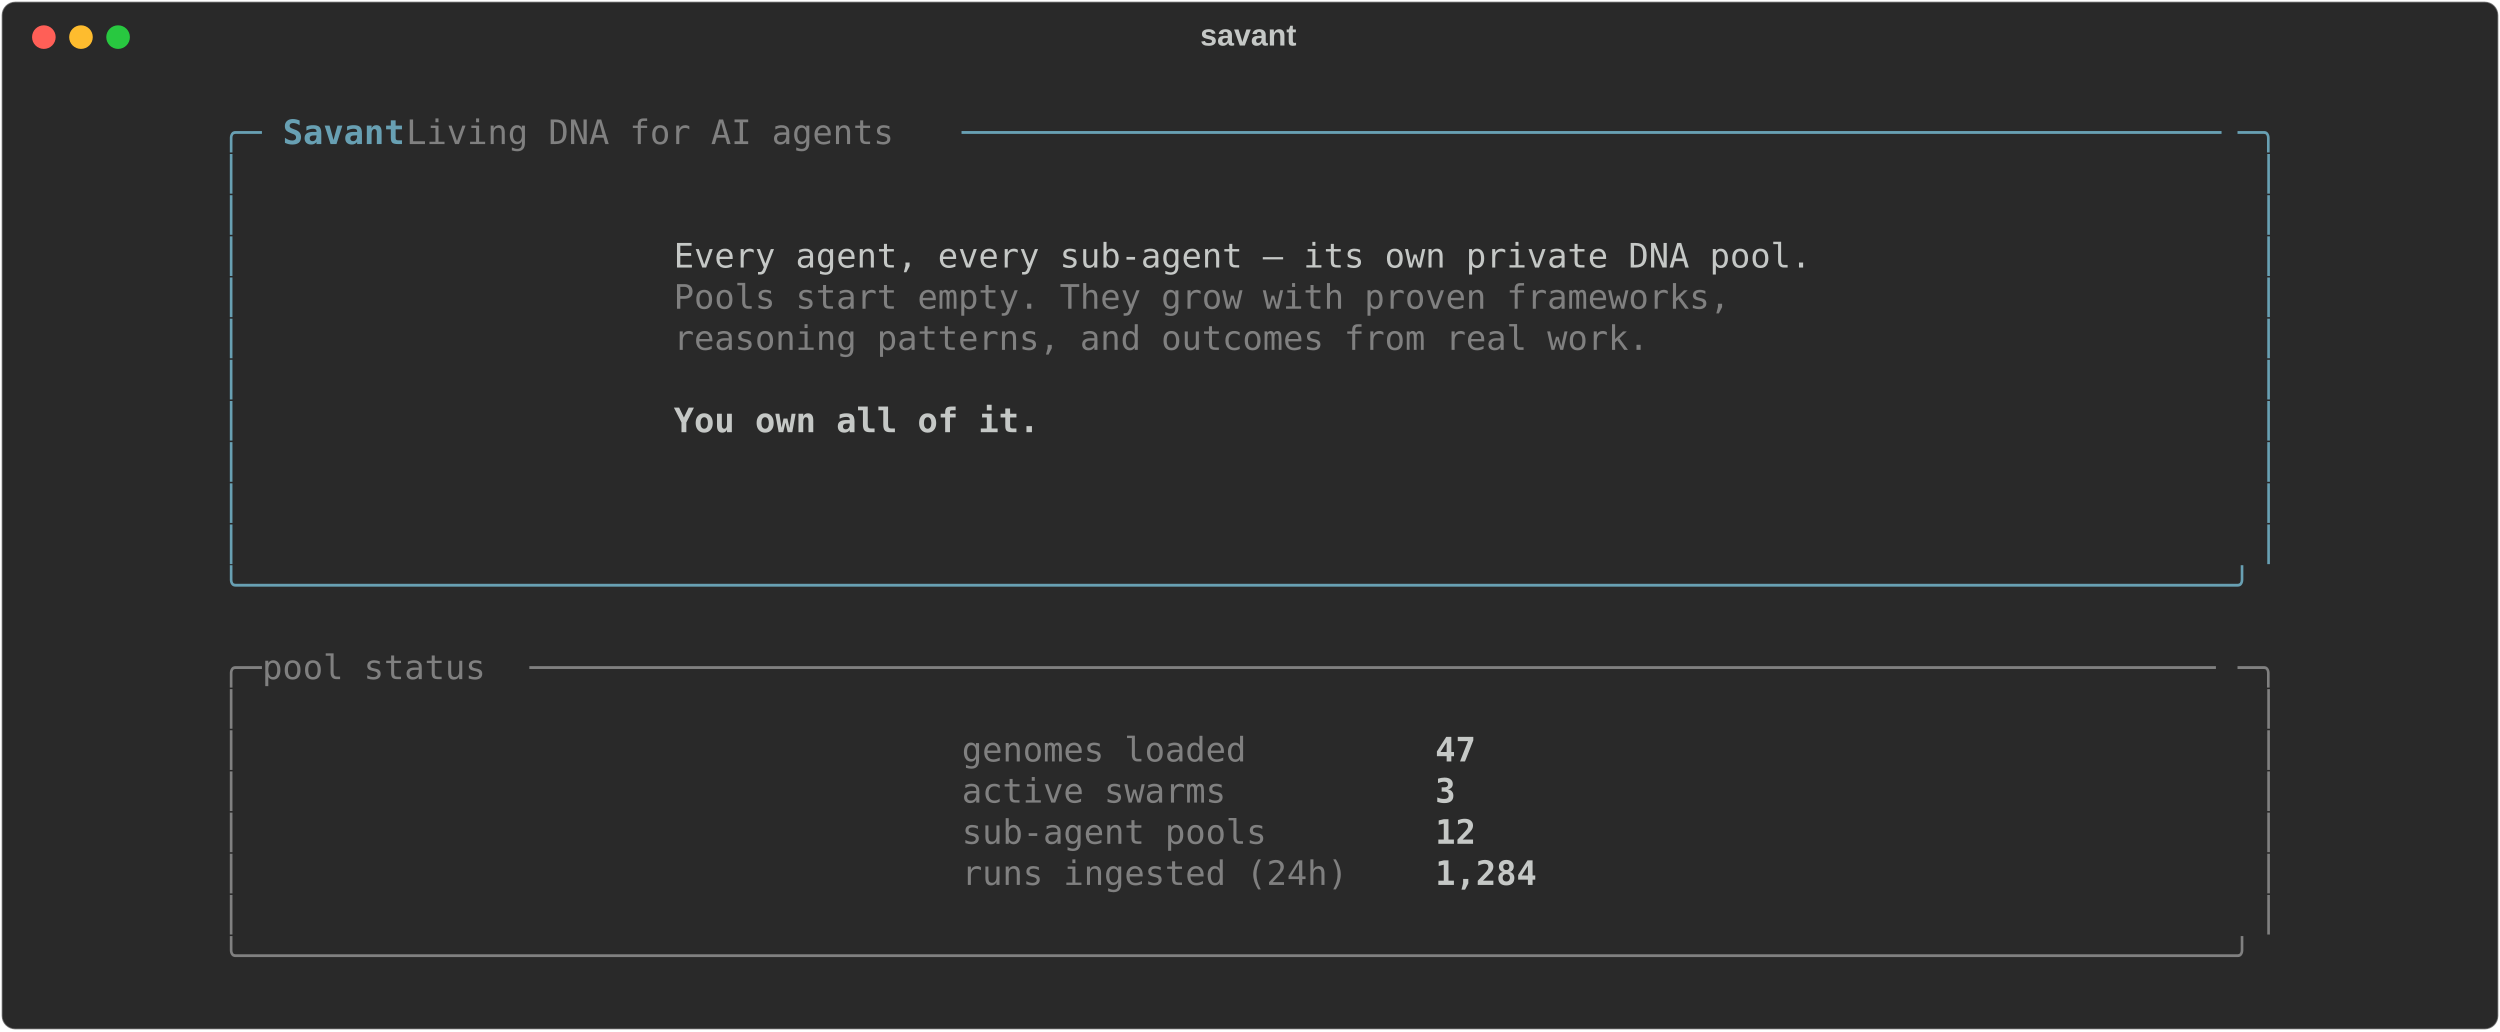
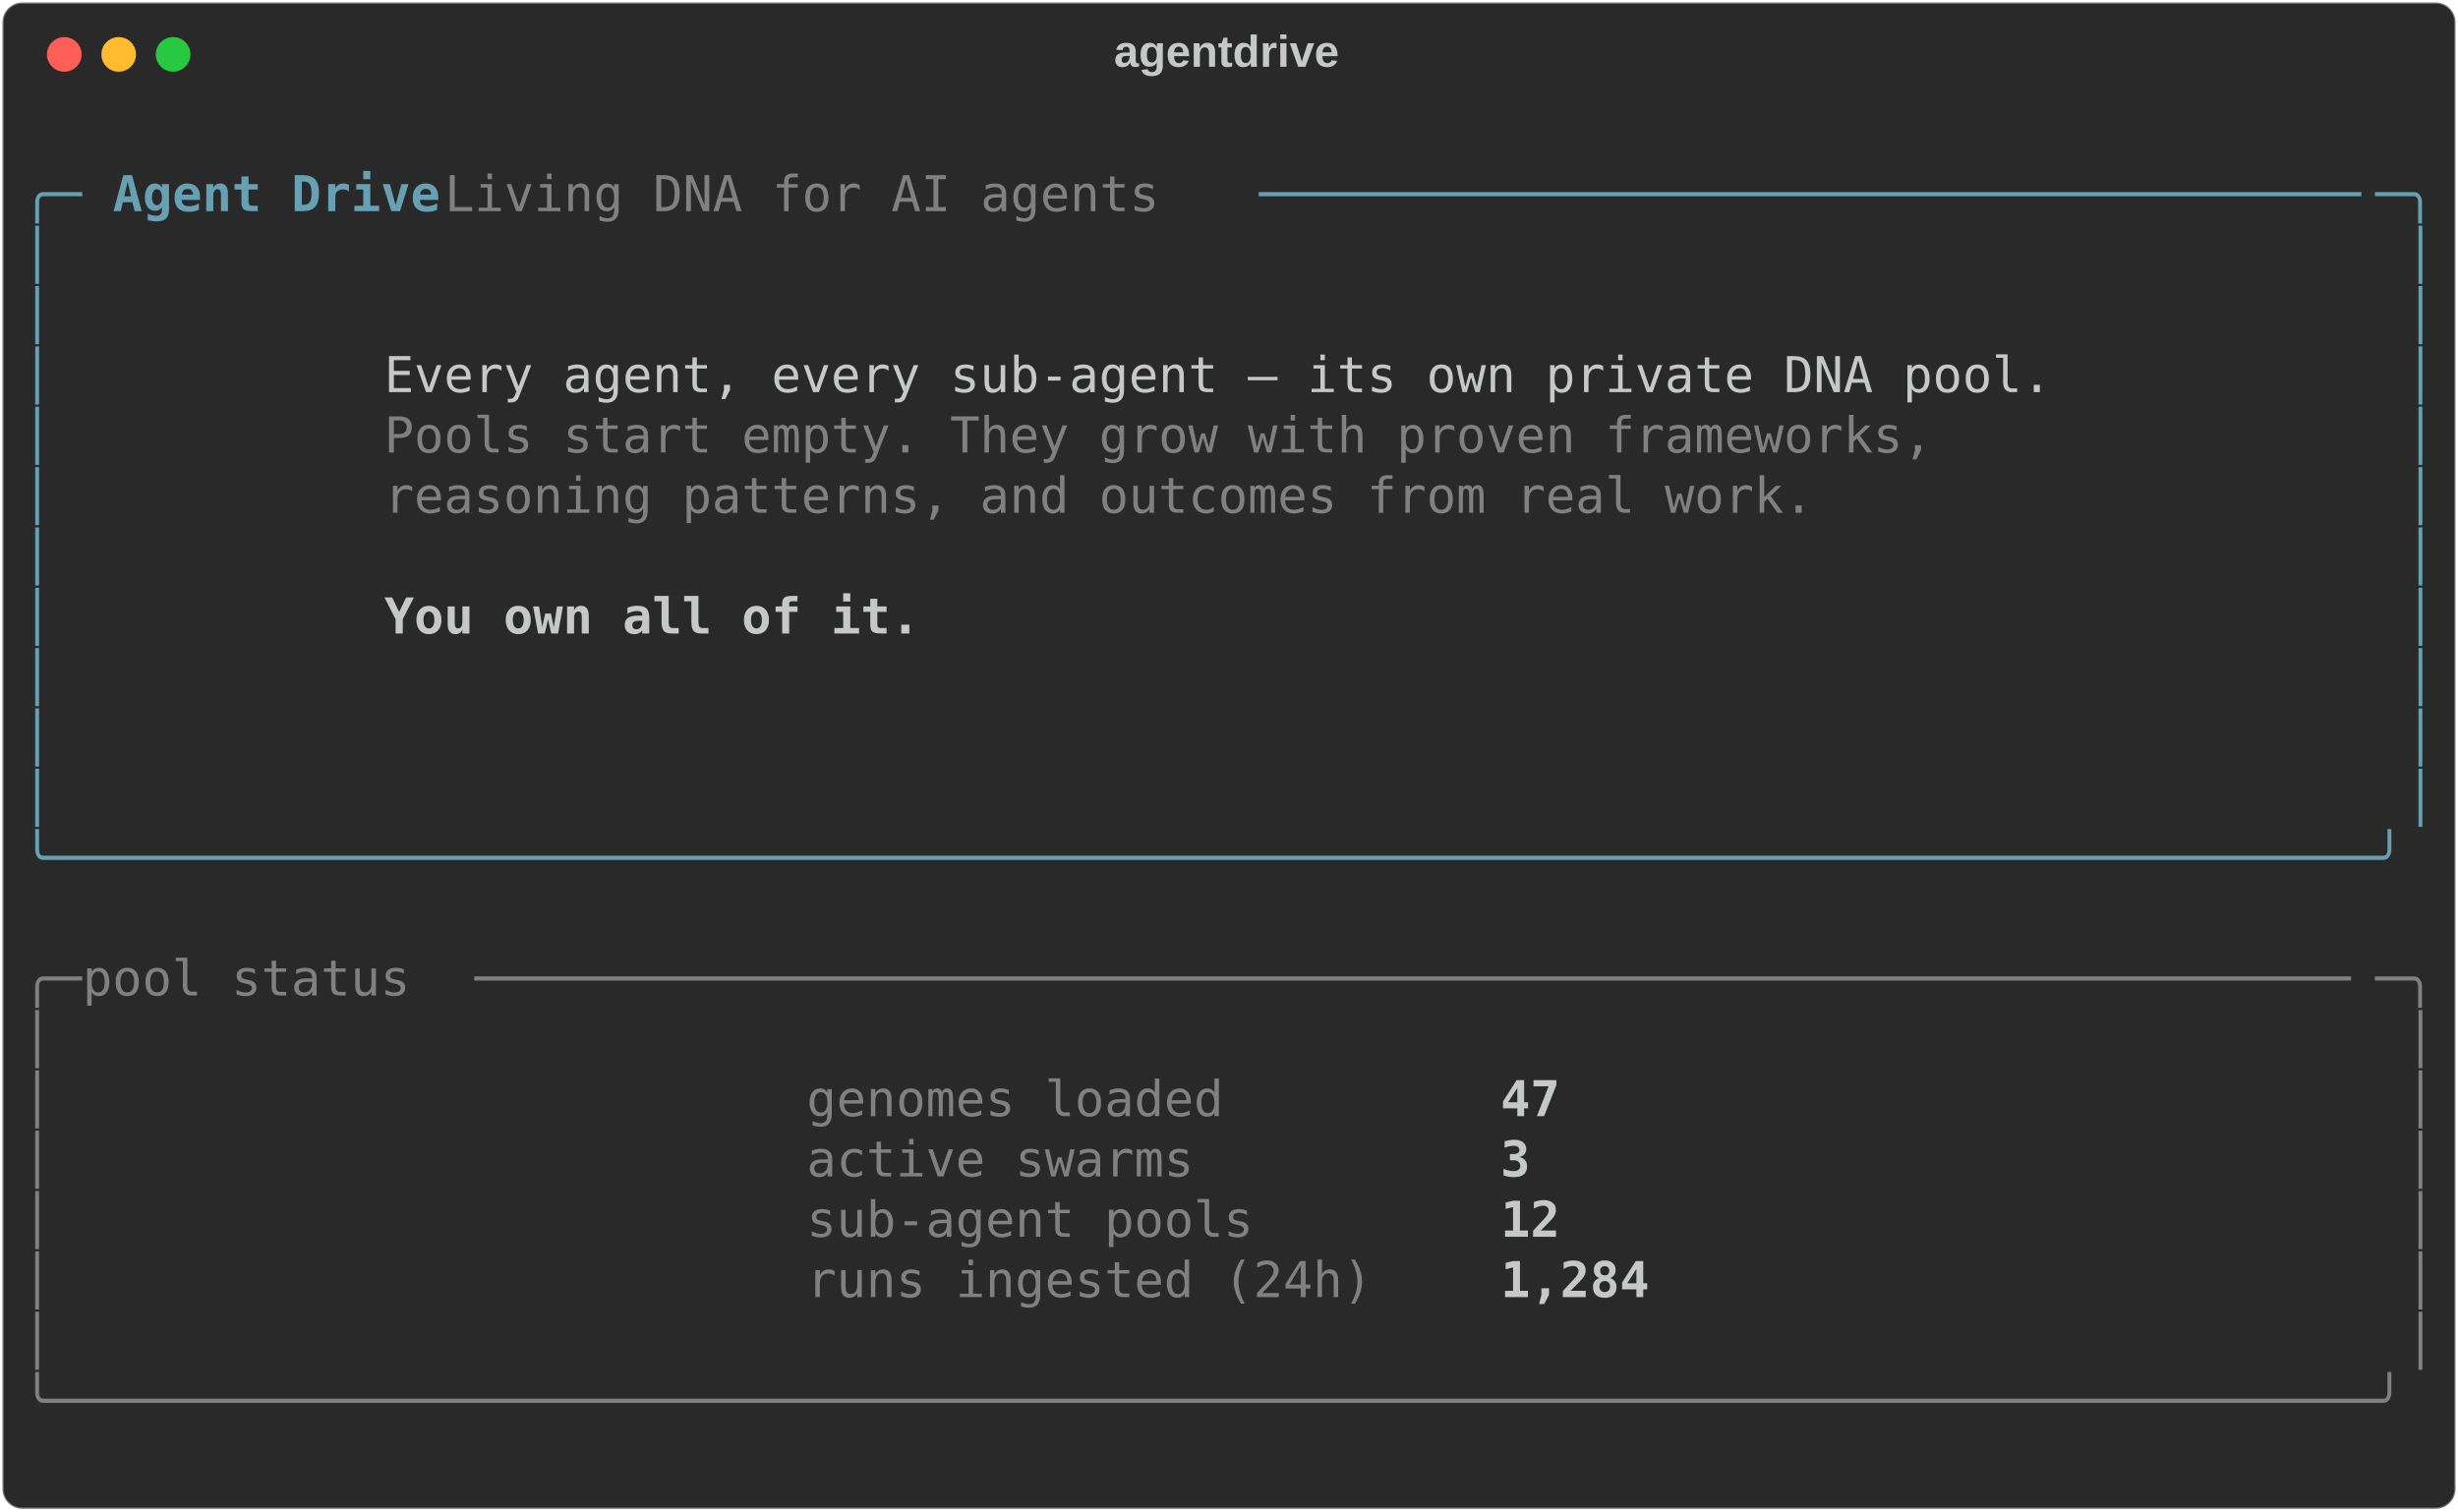
- <svg xmlns="http://www.w3.org/2000/svg" class="rich-terminal" viewBox="0 0 1482 611.2">
+ <svg xmlns="http://www.w3.org/2000/svg" class="rich-terminal" viewBox="0 0 994 611.2">
  <style>

    @font-face {
        font-family: "Fira Code";
        src: local("FiraCode-Regular"),
                url("https://cdnjs.cloudflare.com/ajax/libs/firacode/6.2.0/woff2/FiraCode-Regular.woff2") format("woff2"),
                url("https://cdnjs.cloudflare.com/ajax/libs/firacode/6.2.0/woff/FiraCode-Regular.woff") format("woff");
        font-style: normal;
        font-weight: 400;
    }
    @font-face {
        font-family: "Fira Code";
        src: local("FiraCode-Bold"),
                url("https://cdnjs.cloudflare.com/ajax/libs/firacode/6.2.0/woff2/FiraCode-Bold.woff2") format("woff2"),
                url("https://cdnjs.cloudflare.com/ajax/libs/firacode/6.2.0/woff/FiraCode-Bold.woff") format("woff");
        font-style: bold;
        font-weight: 700;
    }

-     .terminal-1619963824-matrix {
+     .terminal-2153195611-matrix {
        font-family: Fira Code, monospace;
        font-size: 20px;
        line-height: 24.4px;
        font-variant-east-asian: full-width;
    }

-     .terminal-1619963824-title {
+     .terminal-2153195611-title {
        font-size: 18px;
        font-weight: bold;
        font-family: arial;
    }

-     .terminal-1619963824-r1 { fill: #c5c8c6 }
- .terminal-1619963824-r2 { fill: #68a0b3 }
- .terminal-1619963824-r3 { fill: #68a0b3;font-weight: bold }
- .terminal-1619963824-r4 { fill: #808080 }
- .terminal-1619963824-r5 { fill: #c5c8c6;font-weight: bold }
+     .terminal-2153195611-r1 { fill: #c5c8c6 }
+ .terminal-2153195611-r2 { fill: #68a0b3 }
+ .terminal-2153195611-r3 { fill: #68a0b3;font-weight: bold }
+ .terminal-2153195611-r4 { fill: #808080 }
+ .terminal-2153195611-r5 { fill: #c5c8c6;font-weight: bold }
    </style>
  <defs>
-     <clipPath id="terminal-1619963824-clip-terminal">
-       <rect x="0" y="0" width="1463.0" height="560.2" />
-     </clipPath>
-     <clipPath id="terminal-1619963824-line-0">
-       <rect x="0" y="1.5" width="1464" height="24.65" />
-     </clipPath>
-     <clipPath id="terminal-1619963824-line-1">
-       <rect x="0" y="25.9" width="1464" height="24.65" />
-     </clipPath>
-     <clipPath id="terminal-1619963824-line-2">
-       <rect x="0" y="50.3" width="1464" height="24.65" />
-     </clipPath>
-     <clipPath id="terminal-1619963824-line-3">
-       <rect x="0" y="74.7" width="1464" height="24.65" />
-     </clipPath>
-     <clipPath id="terminal-1619963824-line-4">
-       <rect x="0" y="99.1" width="1464" height="24.65" />
-     </clipPath>
-     <clipPath id="terminal-1619963824-line-5">
-       <rect x="0" y="123.5" width="1464" height="24.65" />
-     </clipPath>
-     <clipPath id="terminal-1619963824-line-6">
-       <rect x="0" y="147.9" width="1464" height="24.65" />
-     </clipPath>
-     <clipPath id="terminal-1619963824-line-7">
-       <rect x="0" y="172.3" width="1464" height="24.65" />
-     </clipPath>
-     <clipPath id="terminal-1619963824-line-8">
-       <rect x="0" y="196.7" width="1464" height="24.65" />
-     </clipPath>
-     <clipPath id="terminal-1619963824-line-9">
-       <rect x="0" y="221.1" width="1464" height="24.65" />
-     </clipPath>
-     <clipPath id="terminal-1619963824-line-10">
-       <rect x="0" y="245.5" width="1464" height="24.65" />
-     </clipPath>
-     <clipPath id="terminal-1619963824-line-11">
-       <rect x="0" y="269.9" width="1464" height="24.65" />
-     </clipPath>
-     <clipPath id="terminal-1619963824-line-12">
-       <rect x="0" y="294.3" width="1464" height="24.65" />
-     </clipPath>
-     <clipPath id="terminal-1619963824-line-13">
-       <rect x="0" y="318.7" width="1464" height="24.65" />
-     </clipPath>
-     <clipPath id="terminal-1619963824-line-14">
-       <rect x="0" y="343.1" width="1464" height="24.65" />
-     </clipPath>
-     <clipPath id="terminal-1619963824-line-15">
-       <rect x="0" y="367.5" width="1464" height="24.65" />
-     </clipPath>
-     <clipPath id="terminal-1619963824-line-16">
-       <rect x="0" y="391.9" width="1464" height="24.65" />
-     </clipPath>
-     <clipPath id="terminal-1619963824-line-17">
-       <rect x="0" y="416.3" width="1464" height="24.65" />
-     </clipPath>
-     <clipPath id="terminal-1619963824-line-18">
-       <rect x="0" y="440.7" width="1464" height="24.65" />
-     </clipPath>
-     <clipPath id="terminal-1619963824-line-19">
-       <rect x="0" y="465.1" width="1464" height="24.65" />
-     </clipPath>
-     <clipPath id="terminal-1619963824-line-20">
-       <rect x="0" y="489.5" width="1464" height="24.65" />
-     </clipPath>
-     <clipPath id="terminal-1619963824-line-21">
-       <rect x="0" y="513.9" width="1464" height="24.65" />
+     <clipPath id="terminal-2153195611-clip-terminal">
+       <rect x="0" y="0" width="975.0" height="560.2" />
+     </clipPath>
+     <clipPath id="terminal-2153195611-line-0">
+       <rect x="0" y="1.5" width="976" height="24.65" />
+     </clipPath>
+     <clipPath id="terminal-2153195611-line-1">
+       <rect x="0" y="25.9" width="976" height="24.65" />
+     </clipPath>
+     <clipPath id="terminal-2153195611-line-2">
+       <rect x="0" y="50.3" width="976" height="24.65" />
+     </clipPath>
+     <clipPath id="terminal-2153195611-line-3">
+       <rect x="0" y="74.7" width="976" height="24.65" />
+     </clipPath>
+     <clipPath id="terminal-2153195611-line-4">
+       <rect x="0" y="99.1" width="976" height="24.65" />
+     </clipPath>
+     <clipPath id="terminal-2153195611-line-5">
+       <rect x="0" y="123.5" width="976" height="24.65" />
+     </clipPath>
+     <clipPath id="terminal-2153195611-line-6">
+       <rect x="0" y="147.9" width="976" height="24.65" />
+     </clipPath>
+     <clipPath id="terminal-2153195611-line-7">
+       <rect x="0" y="172.3" width="976" height="24.65" />
+     </clipPath>
+     <clipPath id="terminal-2153195611-line-8">
+       <rect x="0" y="196.7" width="976" height="24.65" />
+     </clipPath>
+     <clipPath id="terminal-2153195611-line-9">
+       <rect x="0" y="221.1" width="976" height="24.65" />
+     </clipPath>
+     <clipPath id="terminal-2153195611-line-10">
+       <rect x="0" y="245.5" width="976" height="24.65" />
+     </clipPath>
+     <clipPath id="terminal-2153195611-line-11">
+       <rect x="0" y="269.9" width="976" height="24.65" />
+     </clipPath>
+     <clipPath id="terminal-2153195611-line-12">
+       <rect x="0" y="294.3" width="976" height="24.65" />
+     </clipPath>
+     <clipPath id="terminal-2153195611-line-13">
+       <rect x="0" y="318.7" width="976" height="24.65" />
+     </clipPath>
+     <clipPath id="terminal-2153195611-line-14">
+       <rect x="0" y="343.1" width="976" height="24.65" />
+     </clipPath>
+     <clipPath id="terminal-2153195611-line-15">
+       <rect x="0" y="367.5" width="976" height="24.65" />
+     </clipPath>
+     <clipPath id="terminal-2153195611-line-16">
+       <rect x="0" y="391.9" width="976" height="24.65" />
+     </clipPath>
+     <clipPath id="terminal-2153195611-line-17">
+       <rect x="0" y="416.3" width="976" height="24.65" />
+     </clipPath>
+     <clipPath id="terminal-2153195611-line-18">
+       <rect x="0" y="440.7" width="976" height="24.65" />
+     </clipPath>
+     <clipPath id="terminal-2153195611-line-19">
+       <rect x="0" y="465.1" width="976" height="24.65" />
+     </clipPath>
+     <clipPath id="terminal-2153195611-line-20">
+       <rect x="0" y="489.5" width="976" height="24.65" />
+     </clipPath>
+     <clipPath id="terminal-2153195611-line-21">
+       <rect x="0" y="513.9" width="976" height="24.65" />
    </clipPath>
  </defs>
-   <rect fill="#292929" stroke="rgba(255,255,255,0.35)" stroke-width="1" x="1" y="1" width="1480" height="609.2" rx="8" />
-   <text class="terminal-1619963824-title" fill="#c5c8c6" text-anchor="middle" x="740" y="27">savant</text>
+   <rect fill="#292929" stroke="rgba(255,255,255,0.35)" stroke-width="1" x="1" y="1" width="992" height="609.2" rx="8" />
+   <text class="terminal-2153195611-title" fill="#c5c8c6" text-anchor="middle" x="496" y="27">agentdrive</text>
  <g transform="translate(26,22)">
    <circle cx="0" cy="0" r="7" fill="#ff5f57" />
    <circle cx="22" cy="0" r="7" fill="#febc2e" />
    <circle cx="44" cy="0" r="7" fill="#28c840" />
  </g>
-   <g transform="translate(9, 41)" clip-path="url(#terminal-1619963824-clip-terminal)">
-     <g class="terminal-1619963824-matrix">
-       <text class="terminal-1619963824-r1" x="1464" y="20" textLength="12.2" clip-path="url(#terminal-1619963824-line-0)">
- </text>
-       <text class="terminal-1619963824-r2" x="122" y="44.4" textLength="24.4" clip-path="url(#terminal-1619963824-line-1)">╭─</text>
-       <text class="terminal-1619963824-r3" x="158.6" y="44.4" textLength="73.2" clip-path="url(#terminal-1619963824-line-1)">Savant</text>
-       <text class="terminal-1619963824-r4" x="231.8" y="44.4" textLength="317.2" clip-path="url(#terminal-1619963824-line-1)">  Living DNA for AI agents</text>
-       <text class="terminal-1619963824-r2" x="561.2" y="44.4" textLength="756.4" clip-path="url(#terminal-1619963824-line-1)">──────────────────────────────────────────────────────────────</text>
-       <text class="terminal-1619963824-r2" x="1317.6" y="44.4" textLength="24.4" clip-path="url(#terminal-1619963824-line-1)">─╮</text>
-       <text class="terminal-1619963824-r1" x="1464" y="44.4" textLength="12.2" clip-path="url(#terminal-1619963824-line-1)">
- </text>
-       <text class="terminal-1619963824-r2" x="122" y="68.8" textLength="12.2" clip-path="url(#terminal-1619963824-line-2)">│</text>
-       <text class="terminal-1619963824-r2" x="1329.8" y="68.8" textLength="12.2" clip-path="url(#terminal-1619963824-line-2)">│</text>
-       <text class="terminal-1619963824-r1" x="1464" y="68.8" textLength="12.2" clip-path="url(#terminal-1619963824-line-2)">
- </text>
-       <text class="terminal-1619963824-r2" x="122" y="93.2" textLength="12.2" clip-path="url(#terminal-1619963824-line-3)">│</text>
-       <text class="terminal-1619963824-r2" x="1329.8" y="93.2" textLength="12.2" clip-path="url(#terminal-1619963824-line-3)">│</text>
-       <text class="terminal-1619963824-r1" x="1464" y="93.2" textLength="12.2" clip-path="url(#terminal-1619963824-line-3)">
- </text>
-       <text class="terminal-1619963824-r2" x="122" y="117.6" textLength="12.2" clip-path="url(#terminal-1619963824-line-4)">│</text>
-       <text class="terminal-1619963824-r1" x="390.4" y="117.6" textLength="683.2" clip-path="url(#terminal-1619963824-line-4)">Every agent, every sub-agent — its own private DNA pool.</text>
-       <text class="terminal-1619963824-r2" x="1329.8" y="117.6" textLength="12.2" clip-path="url(#terminal-1619963824-line-4)">│</text>
-       <text class="terminal-1619963824-r1" x="1464" y="117.6" textLength="12.2" clip-path="url(#terminal-1619963824-line-4)">
- </text>
-       <text class="terminal-1619963824-r2" x="122" y="142" textLength="12.2" clip-path="url(#terminal-1619963824-line-5)">│</text>
-       <text class="terminal-1619963824-r4" x="390.4" y="142" textLength="634.4" clip-path="url(#terminal-1619963824-line-5)">Pools start empty. They grow with proven frameworks,</text>
-       <text class="terminal-1619963824-r2" x="1329.8" y="142" textLength="12.2" clip-path="url(#terminal-1619963824-line-5)">│</text>
-       <text class="terminal-1619963824-r1" x="1464" y="142" textLength="12.2" clip-path="url(#terminal-1619963824-line-5)">
- </text>
-       <text class="terminal-1619963824-r2" x="122" y="166.4" textLength="12.2" clip-path="url(#terminal-1619963824-line-6)">│</text>
-       <text class="terminal-1619963824-r4" x="390.4" y="166.4" textLength="585.6" clip-path="url(#terminal-1619963824-line-6)">reasoning patterns, and outcomes from real work.</text>
-       <text class="terminal-1619963824-r2" x="1329.8" y="166.4" textLength="12.2" clip-path="url(#terminal-1619963824-line-6)">│</text>
-       <text class="terminal-1619963824-r1" x="1464" y="166.4" textLength="12.2" clip-path="url(#terminal-1619963824-line-6)">
- </text>
-       <text class="terminal-1619963824-r2" x="122" y="190.8" textLength="12.2" clip-path="url(#terminal-1619963824-line-7)">│</text>
-       <text class="terminal-1619963824-r2" x="1329.8" y="190.8" textLength="12.2" clip-path="url(#terminal-1619963824-line-7)">│</text>
-       <text class="terminal-1619963824-r1" x="1464" y="190.8" textLength="12.2" clip-path="url(#terminal-1619963824-line-7)">
- </text>
-       <text class="terminal-1619963824-r2" x="122" y="215.2" textLength="12.2" clip-path="url(#terminal-1619963824-line-8)">│</text>
-       <text class="terminal-1619963824-r5" x="390.4" y="215.2" textLength="219.6" clip-path="url(#terminal-1619963824-line-8)">You own all of it.</text>
-       <text class="terminal-1619963824-r2" x="1329.8" y="215.2" textLength="12.2" clip-path="url(#terminal-1619963824-line-8)">│</text>
-       <text class="terminal-1619963824-r1" x="1464" y="215.2" textLength="12.2" clip-path="url(#terminal-1619963824-line-8)">
- </text>
-       <text class="terminal-1619963824-r2" x="122" y="239.6" textLength="12.2" clip-path="url(#terminal-1619963824-line-9)">│</text>
-       <text class="terminal-1619963824-r2" x="1329.8" y="239.6" textLength="12.2" clip-path="url(#terminal-1619963824-line-9)">│</text>
-       <text class="terminal-1619963824-r1" x="1464" y="239.6" textLength="12.2" clip-path="url(#terminal-1619963824-line-9)">
- </text>
-       <text class="terminal-1619963824-r2" x="122" y="264" textLength="12.2" clip-path="url(#terminal-1619963824-line-10)">│</text>
-       <text class="terminal-1619963824-r2" x="1329.8" y="264" textLength="12.2" clip-path="url(#terminal-1619963824-line-10)">│</text>
-       <text class="terminal-1619963824-r1" x="1464" y="264" textLength="12.2" clip-path="url(#terminal-1619963824-line-10)">
- </text>
-       <text class="terminal-1619963824-r2" x="122" y="288.4" textLength="12.2" clip-path="url(#terminal-1619963824-line-11)">│</text>
-       <text class="terminal-1619963824-r2" x="1329.8" y="288.4" textLength="12.2" clip-path="url(#terminal-1619963824-line-11)">│</text>
-       <text class="terminal-1619963824-r1" x="1464" y="288.4" textLength="12.2" clip-path="url(#terminal-1619963824-line-11)">
- </text>
-       <text class="terminal-1619963824-r2" x="122" y="312.8" textLength="1220" clip-path="url(#terminal-1619963824-line-12)">╰──────────────────────────────────────────────────────────────────────────────────────────────────╯</text>
-       <text class="terminal-1619963824-r1" x="1464" y="312.8" textLength="12.2" clip-path="url(#terminal-1619963824-line-12)">
- </text>
-       <text class="terminal-1619963824-r1" x="1464" y="337.2" textLength="12.2" clip-path="url(#terminal-1619963824-line-13)">
- </text>
-       <text class="terminal-1619963824-r4" x="122" y="361.6" textLength="24.4" clip-path="url(#terminal-1619963824-line-14)">╭─</text>
-       <text class="terminal-1619963824-r4" x="146.4" y="361.6" textLength="158.6" clip-path="url(#terminal-1619963824-line-14)"> pool status </text>
-       <text class="terminal-1619963824-r4" x="305" y="361.6" textLength="1012.6" clip-path="url(#terminal-1619963824-line-14)">───────────────────────────────────────────────────────────────────────────────────</text>
-       <text class="terminal-1619963824-r4" x="1317.6" y="361.6" textLength="24.4" clip-path="url(#terminal-1619963824-line-14)">─╮</text>
-       <text class="terminal-1619963824-r1" x="1464" y="361.6" textLength="12.2" clip-path="url(#terminal-1619963824-line-14)">
- </text>
-       <text class="terminal-1619963824-r4" x="122" y="386" textLength="12.2" clip-path="url(#terminal-1619963824-line-15)">│</text>
-       <text class="terminal-1619963824-r4" x="1329.8" y="386" textLength="12.2" clip-path="url(#terminal-1619963824-line-15)">│</text>
-       <text class="terminal-1619963824-r1" x="1464" y="386" textLength="12.2" clip-path="url(#terminal-1619963824-line-15)">
- </text>
-       <text class="terminal-1619963824-r4" x="122" y="410.4" textLength="12.2" clip-path="url(#terminal-1619963824-line-16)">│</text>
-       <text class="terminal-1619963824-r4" x="561.2" y="410.4" textLength="231.8" clip-path="url(#terminal-1619963824-line-16)">     genomes loaded</text>
-       <text class="terminal-1619963824-r5" x="841.8" y="410.4" textLength="61" clip-path="url(#terminal-1619963824-line-16)">47   </text>
-       <text class="terminal-1619963824-r4" x="1329.8" y="410.4" textLength="12.2" clip-path="url(#terminal-1619963824-line-16)">│</text>
-       <text class="terminal-1619963824-r1" x="1464" y="410.4" textLength="12.2" clip-path="url(#terminal-1619963824-line-16)">
- </text>
-       <text class="terminal-1619963824-r4" x="122" y="434.8" textLength="12.2" clip-path="url(#terminal-1619963824-line-17)">│</text>
-       <text class="terminal-1619963824-r4" x="561.2" y="434.8" textLength="231.8" clip-path="url(#terminal-1619963824-line-17)">      active swarms</text>
-       <text class="terminal-1619963824-r5" x="841.8" y="434.8" textLength="61" clip-path="url(#terminal-1619963824-line-17)">3    </text>
-       <text class="terminal-1619963824-r4" x="1329.8" y="434.8" textLength="12.2" clip-path="url(#terminal-1619963824-line-17)">│</text>
-       <text class="terminal-1619963824-r1" x="1464" y="434.8" textLength="12.2" clip-path="url(#terminal-1619963824-line-17)">
- </text>
-       <text class="terminal-1619963824-r4" x="122" y="459.2" textLength="12.2" clip-path="url(#terminal-1619963824-line-18)">│</text>
-       <text class="terminal-1619963824-r4" x="561.2" y="459.2" textLength="231.8" clip-path="url(#terminal-1619963824-line-18)">    sub-agent pools</text>
-       <text class="terminal-1619963824-r5" x="841.8" y="459.2" textLength="61" clip-path="url(#terminal-1619963824-line-18)">12   </text>
-       <text class="terminal-1619963824-r4" x="1329.8" y="459.2" textLength="12.2" clip-path="url(#terminal-1619963824-line-18)">│</text>
-       <text class="terminal-1619963824-r1" x="1464" y="459.2" textLength="12.2" clip-path="url(#terminal-1619963824-line-18)">
- </text>
-       <text class="terminal-1619963824-r4" x="122" y="483.6" textLength="12.2" clip-path="url(#terminal-1619963824-line-19)">│</text>
-       <text class="terminal-1619963824-r4" x="561.2" y="483.6" textLength="231.8" clip-path="url(#terminal-1619963824-line-19)">runs ingested (24h)</text>
-       <text class="terminal-1619963824-r5" x="841.8" y="483.6" textLength="61" clip-path="url(#terminal-1619963824-line-19)">1,284</text>
-       <text class="terminal-1619963824-r4" x="1329.8" y="483.6" textLength="12.2" clip-path="url(#terminal-1619963824-line-19)">│</text>
-       <text class="terminal-1619963824-r1" x="1464" y="483.6" textLength="12.2" clip-path="url(#terminal-1619963824-line-19)">
- </text>
-       <text class="terminal-1619963824-r4" x="122" y="508" textLength="12.2" clip-path="url(#terminal-1619963824-line-20)">│</text>
-       <text class="terminal-1619963824-r4" x="1329.8" y="508" textLength="12.2" clip-path="url(#terminal-1619963824-line-20)">│</text>
-       <text class="terminal-1619963824-r1" x="1464" y="508" textLength="12.2" clip-path="url(#terminal-1619963824-line-20)">
- </text>
-       <text class="terminal-1619963824-r4" x="122" y="532.4" textLength="1220" clip-path="url(#terminal-1619963824-line-21)">╰──────────────────────────────────────────────────────────────────────────────────────────────────╯</text>
-       <text class="terminal-1619963824-r1" x="1464" y="532.4" textLength="12.2" clip-path="url(#terminal-1619963824-line-21)">
- </text>
-       <text class="terminal-1619963824-r1" x="1464" y="556.8" textLength="12.2" clip-path="url(#terminal-1619963824-line-22)">
+   <g transform="translate(9, 41)" clip-path="url(#terminal-2153195611-clip-terminal)">
+     <g class="terminal-2153195611-matrix">
+       <text class="terminal-2153195611-r1" x="976" y="20" textLength="12.2" clip-path="url(#terminal-2153195611-line-0)">
+ </text>
+       <text class="terminal-2153195611-r2" x="0" y="44.4" textLength="24.4" clip-path="url(#terminal-2153195611-line-1)">╭─</text>
+       <text class="terminal-2153195611-r3" x="36.6" y="44.4" textLength="134.2" clip-path="url(#terminal-2153195611-line-1)">Agent Drive</text>
+       <text class="terminal-2153195611-r4" x="170.8" y="44.4" textLength="317.2" clip-path="url(#terminal-2153195611-line-1)">  Living DNA for AI agents</text>
+       <text class="terminal-2153195611-r2" x="500.2" y="44.4" textLength="451.4" clip-path="url(#terminal-2153195611-line-1)">─────────────────────────────────────</text>
+       <text class="terminal-2153195611-r2" x="951.6" y="44.4" textLength="24.4" clip-path="url(#terminal-2153195611-line-1)">─╮</text>
+       <text class="terminal-2153195611-r1" x="976" y="44.4" textLength="12.2" clip-path="url(#terminal-2153195611-line-1)">
+ </text>
+       <text class="terminal-2153195611-r2" x="0" y="68.8" textLength="12.2" clip-path="url(#terminal-2153195611-line-2)">│</text>
+       <text class="terminal-2153195611-r2" x="963.8" y="68.8" textLength="12.2" clip-path="url(#terminal-2153195611-line-2)">│</text>
+       <text class="terminal-2153195611-r1" x="976" y="68.8" textLength="12.2" clip-path="url(#terminal-2153195611-line-2)">
+ </text>
+       <text class="terminal-2153195611-r2" x="0" y="93.2" textLength="12.2" clip-path="url(#terminal-2153195611-line-3)">│</text>
+       <text class="terminal-2153195611-r2" x="963.8" y="93.2" textLength="12.2" clip-path="url(#terminal-2153195611-line-3)">│</text>
+       <text class="terminal-2153195611-r1" x="976" y="93.2" textLength="12.2" clip-path="url(#terminal-2153195611-line-3)">
+ </text>
+       <text class="terminal-2153195611-r2" x="0" y="117.6" textLength="12.2" clip-path="url(#terminal-2153195611-line-4)">│</text>
+       <text class="terminal-2153195611-r1" x="146.4" y="117.6" textLength="683.2" clip-path="url(#terminal-2153195611-line-4)">Every agent, every sub-agent — its own private DNA pool.</text>
+       <text class="terminal-2153195611-r2" x="963.8" y="117.6" textLength="12.2" clip-path="url(#terminal-2153195611-line-4)">│</text>
+       <text class="terminal-2153195611-r1" x="976" y="117.6" textLength="12.2" clip-path="url(#terminal-2153195611-line-4)">
+ </text>
+       <text class="terminal-2153195611-r2" x="0" y="142" textLength="12.2" clip-path="url(#terminal-2153195611-line-5)">│</text>
+       <text class="terminal-2153195611-r4" x="146.4" y="142" textLength="634.4" clip-path="url(#terminal-2153195611-line-5)">Pools start empty. They grow with proven frameworks,</text>
+       <text class="terminal-2153195611-r2" x="963.8" y="142" textLength="12.2" clip-path="url(#terminal-2153195611-line-5)">│</text>
+       <text class="terminal-2153195611-r1" x="976" y="142" textLength="12.2" clip-path="url(#terminal-2153195611-line-5)">
+ </text>
+       <text class="terminal-2153195611-r2" x="0" y="166.4" textLength="12.2" clip-path="url(#terminal-2153195611-line-6)">│</text>
+       <text class="terminal-2153195611-r4" x="146.4" y="166.4" textLength="585.6" clip-path="url(#terminal-2153195611-line-6)">reasoning patterns, and outcomes from real work.</text>
+       <text class="terminal-2153195611-r2" x="963.8" y="166.4" textLength="12.2" clip-path="url(#terminal-2153195611-line-6)">│</text>
+       <text class="terminal-2153195611-r1" x="976" y="166.4" textLength="12.2" clip-path="url(#terminal-2153195611-line-6)">
+ </text>
+       <text class="terminal-2153195611-r2" x="0" y="190.8" textLength="12.2" clip-path="url(#terminal-2153195611-line-7)">│</text>
+       <text class="terminal-2153195611-r2" x="963.8" y="190.8" textLength="12.2" clip-path="url(#terminal-2153195611-line-7)">│</text>
+       <text class="terminal-2153195611-r1" x="976" y="190.8" textLength="12.2" clip-path="url(#terminal-2153195611-line-7)">
+ </text>
+       <text class="terminal-2153195611-r2" x="0" y="215.2" textLength="12.2" clip-path="url(#terminal-2153195611-line-8)">│</text>
+       <text class="terminal-2153195611-r5" x="146.4" y="215.2" textLength="219.6" clip-path="url(#terminal-2153195611-line-8)">You own all of it.</text>
+       <text class="terminal-2153195611-r2" x="963.8" y="215.2" textLength="12.2" clip-path="url(#terminal-2153195611-line-8)">│</text>
+       <text class="terminal-2153195611-r1" x="976" y="215.2" textLength="12.2" clip-path="url(#terminal-2153195611-line-8)">
+ </text>
+       <text class="terminal-2153195611-r2" x="0" y="239.6" textLength="12.2" clip-path="url(#terminal-2153195611-line-9)">│</text>
+       <text class="terminal-2153195611-r2" x="963.8" y="239.6" textLength="12.2" clip-path="url(#terminal-2153195611-line-9)">│</text>
+       <text class="terminal-2153195611-r1" x="976" y="239.6" textLength="12.2" clip-path="url(#terminal-2153195611-line-9)">
+ </text>
+       <text class="terminal-2153195611-r2" x="0" y="264" textLength="12.2" clip-path="url(#terminal-2153195611-line-10)">│</text>
+       <text class="terminal-2153195611-r2" x="963.8" y="264" textLength="12.2" clip-path="url(#terminal-2153195611-line-10)">│</text>
+       <text class="terminal-2153195611-r1" x="976" y="264" textLength="12.2" clip-path="url(#terminal-2153195611-line-10)">
+ </text>
+       <text class="terminal-2153195611-r2" x="0" y="288.4" textLength="12.2" clip-path="url(#terminal-2153195611-line-11)">│</text>
+       <text class="terminal-2153195611-r2" x="963.8" y="288.4" textLength="12.2" clip-path="url(#terminal-2153195611-line-11)">│</text>
+       <text class="terminal-2153195611-r1" x="976" y="288.4" textLength="12.2" clip-path="url(#terminal-2153195611-line-11)">
+ </text>
+       <text class="terminal-2153195611-r2" x="0" y="312.8" textLength="976" clip-path="url(#terminal-2153195611-line-12)">╰──────────────────────────────────────────────────────────────────────────────╯</text>
+       <text class="terminal-2153195611-r1" x="976" y="312.8" textLength="12.2" clip-path="url(#terminal-2153195611-line-12)">
+ </text>
+       <text class="terminal-2153195611-r1" x="976" y="337.2" textLength="12.2" clip-path="url(#terminal-2153195611-line-13)">
+ </text>
+       <text class="terminal-2153195611-r4" x="0" y="361.6" textLength="24.4" clip-path="url(#terminal-2153195611-line-14)">╭─</text>
+       <text class="terminal-2153195611-r4" x="24.4" y="361.6" textLength="158.6" clip-path="url(#terminal-2153195611-line-14)"> pool status </text>
+       <text class="terminal-2153195611-r4" x="183" y="361.6" textLength="768.6" clip-path="url(#terminal-2153195611-line-14)">───────────────────────────────────────────────────────────────</text>
+       <text class="terminal-2153195611-r4" x="951.6" y="361.6" textLength="24.4" clip-path="url(#terminal-2153195611-line-14)">─╮</text>
+       <text class="terminal-2153195611-r1" x="976" y="361.6" textLength="12.2" clip-path="url(#terminal-2153195611-line-14)">
+ </text>
+       <text class="terminal-2153195611-r4" x="0" y="386" textLength="12.2" clip-path="url(#terminal-2153195611-line-15)">│</text>
+       <text class="terminal-2153195611-r4" x="963.8" y="386" textLength="12.2" clip-path="url(#terminal-2153195611-line-15)">│</text>
+       <text class="terminal-2153195611-r1" x="976" y="386" textLength="12.2" clip-path="url(#terminal-2153195611-line-15)">
+ </text>
+       <text class="terminal-2153195611-r4" x="0" y="410.4" textLength="12.2" clip-path="url(#terminal-2153195611-line-16)">│</text>
+       <text class="terminal-2153195611-r4" x="317.2" y="410.4" textLength="231.8" clip-path="url(#terminal-2153195611-line-16)">     genomes loaded</text>
+       <text class="terminal-2153195611-r5" x="597.8" y="410.4" textLength="61" clip-path="url(#terminal-2153195611-line-16)">47   </text>
+       <text class="terminal-2153195611-r4" x="963.8" y="410.4" textLength="12.2" clip-path="url(#terminal-2153195611-line-16)">│</text>
+       <text class="terminal-2153195611-r1" x="976" y="410.4" textLength="12.2" clip-path="url(#terminal-2153195611-line-16)">
+ </text>
+       <text class="terminal-2153195611-r4" x="0" y="434.8" textLength="12.2" clip-path="url(#terminal-2153195611-line-17)">│</text>
+       <text class="terminal-2153195611-r4" x="317.2" y="434.8" textLength="231.8" clip-path="url(#terminal-2153195611-line-17)">      active swarms</text>
+       <text class="terminal-2153195611-r5" x="597.8" y="434.8" textLength="61" clip-path="url(#terminal-2153195611-line-17)">3    </text>
+       <text class="terminal-2153195611-r4" x="963.8" y="434.8" textLength="12.2" clip-path="url(#terminal-2153195611-line-17)">│</text>
+       <text class="terminal-2153195611-r1" x="976" y="434.8" textLength="12.2" clip-path="url(#terminal-2153195611-line-17)">
+ </text>
+       <text class="terminal-2153195611-r4" x="0" y="459.2" textLength="12.2" clip-path="url(#terminal-2153195611-line-18)">│</text>
+       <text class="terminal-2153195611-r4" x="317.2" y="459.2" textLength="231.8" clip-path="url(#terminal-2153195611-line-18)">    sub-agent pools</text>
+       <text class="terminal-2153195611-r5" x="597.8" y="459.2" textLength="61" clip-path="url(#terminal-2153195611-line-18)">12   </text>
+       <text class="terminal-2153195611-r4" x="963.8" y="459.2" textLength="12.2" clip-path="url(#terminal-2153195611-line-18)">│</text>
+       <text class="terminal-2153195611-r1" x="976" y="459.2" textLength="12.2" clip-path="url(#terminal-2153195611-line-18)">
+ </text>
+       <text class="terminal-2153195611-r4" x="0" y="483.6" textLength="12.2" clip-path="url(#terminal-2153195611-line-19)">│</text>
+       <text class="terminal-2153195611-r4" x="317.2" y="483.6" textLength="231.8" clip-path="url(#terminal-2153195611-line-19)">runs ingested (24h)</text>
+       <text class="terminal-2153195611-r5" x="597.8" y="483.6" textLength="61" clip-path="url(#terminal-2153195611-line-19)">1,284</text>
+       <text class="terminal-2153195611-r4" x="963.8" y="483.6" textLength="12.2" clip-path="url(#terminal-2153195611-line-19)">│</text>
+       <text class="terminal-2153195611-r1" x="976" y="483.6" textLength="12.2" clip-path="url(#terminal-2153195611-line-19)">
+ </text>
+       <text class="terminal-2153195611-r4" x="0" y="508" textLength="12.2" clip-path="url(#terminal-2153195611-line-20)">│</text>
+       <text class="terminal-2153195611-r4" x="963.8" y="508" textLength="12.2" clip-path="url(#terminal-2153195611-line-20)">│</text>
+       <text class="terminal-2153195611-r1" x="976" y="508" textLength="12.2" clip-path="url(#terminal-2153195611-line-20)">
+ </text>
+       <text class="terminal-2153195611-r4" x="0" y="532.4" textLength="976" clip-path="url(#terminal-2153195611-line-21)">╰──────────────────────────────────────────────────────────────────────────────╯</text>
+       <text class="terminal-2153195611-r1" x="976" y="532.4" textLength="12.2" clip-path="url(#terminal-2153195611-line-21)">
+ </text>
+       <text class="terminal-2153195611-r1" x="976" y="556.8" textLength="12.2" clip-path="url(#terminal-2153195611-line-22)">
</text>
    </g>
  </g>
</svg>
